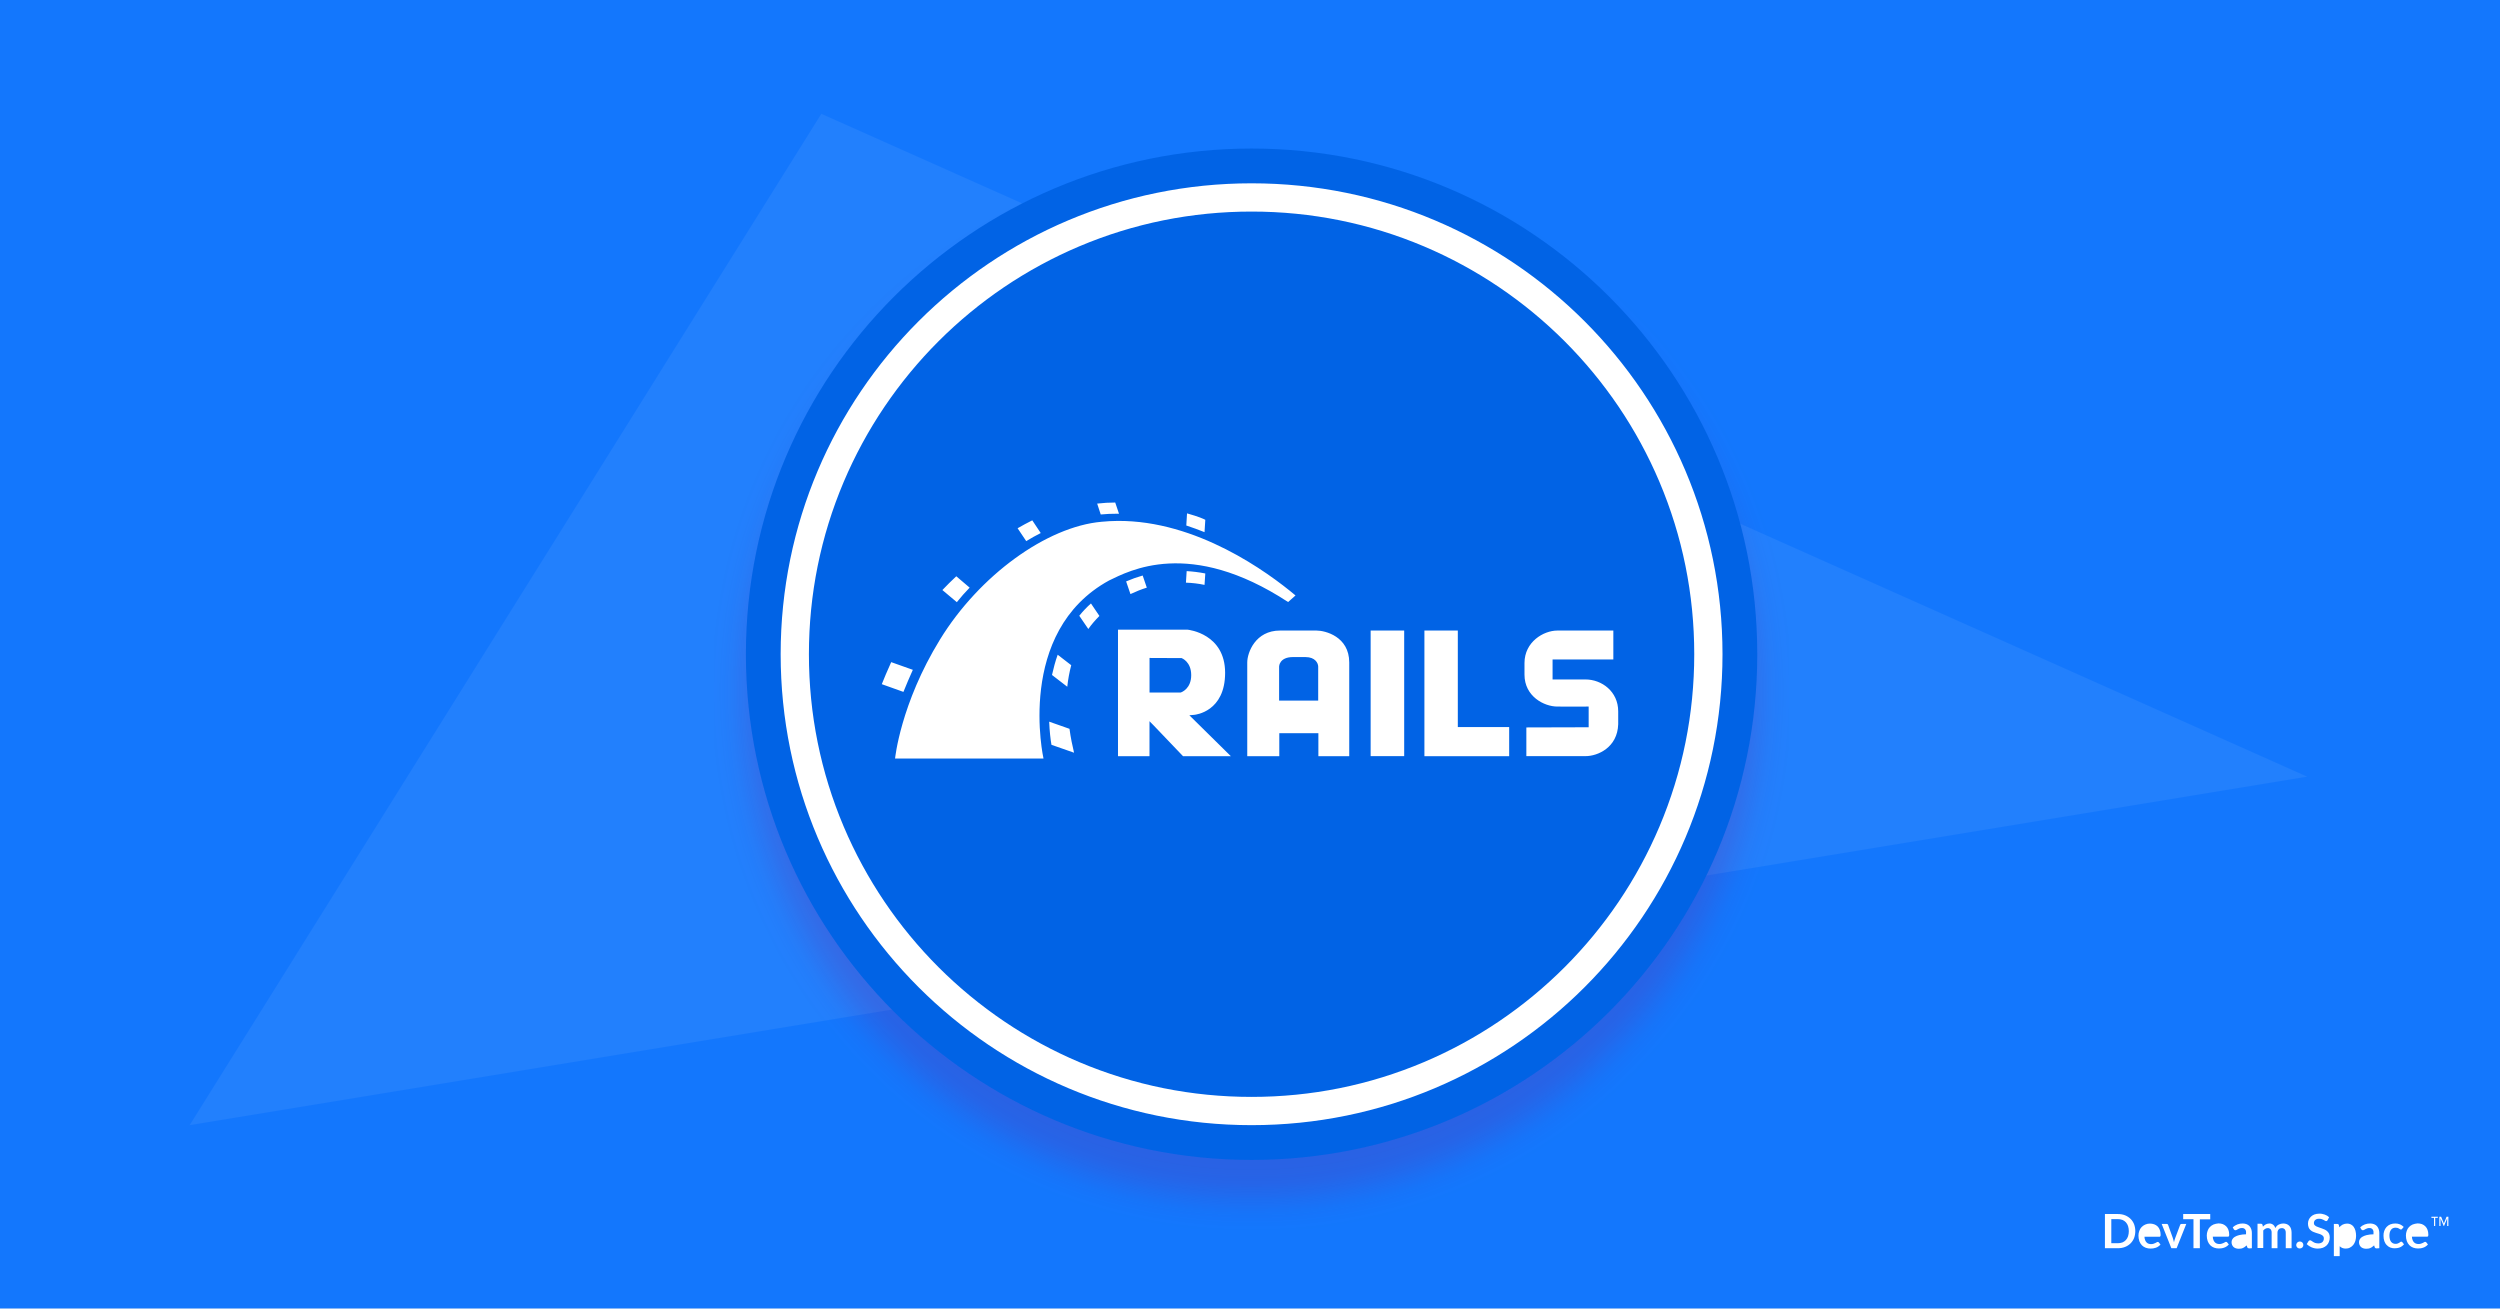
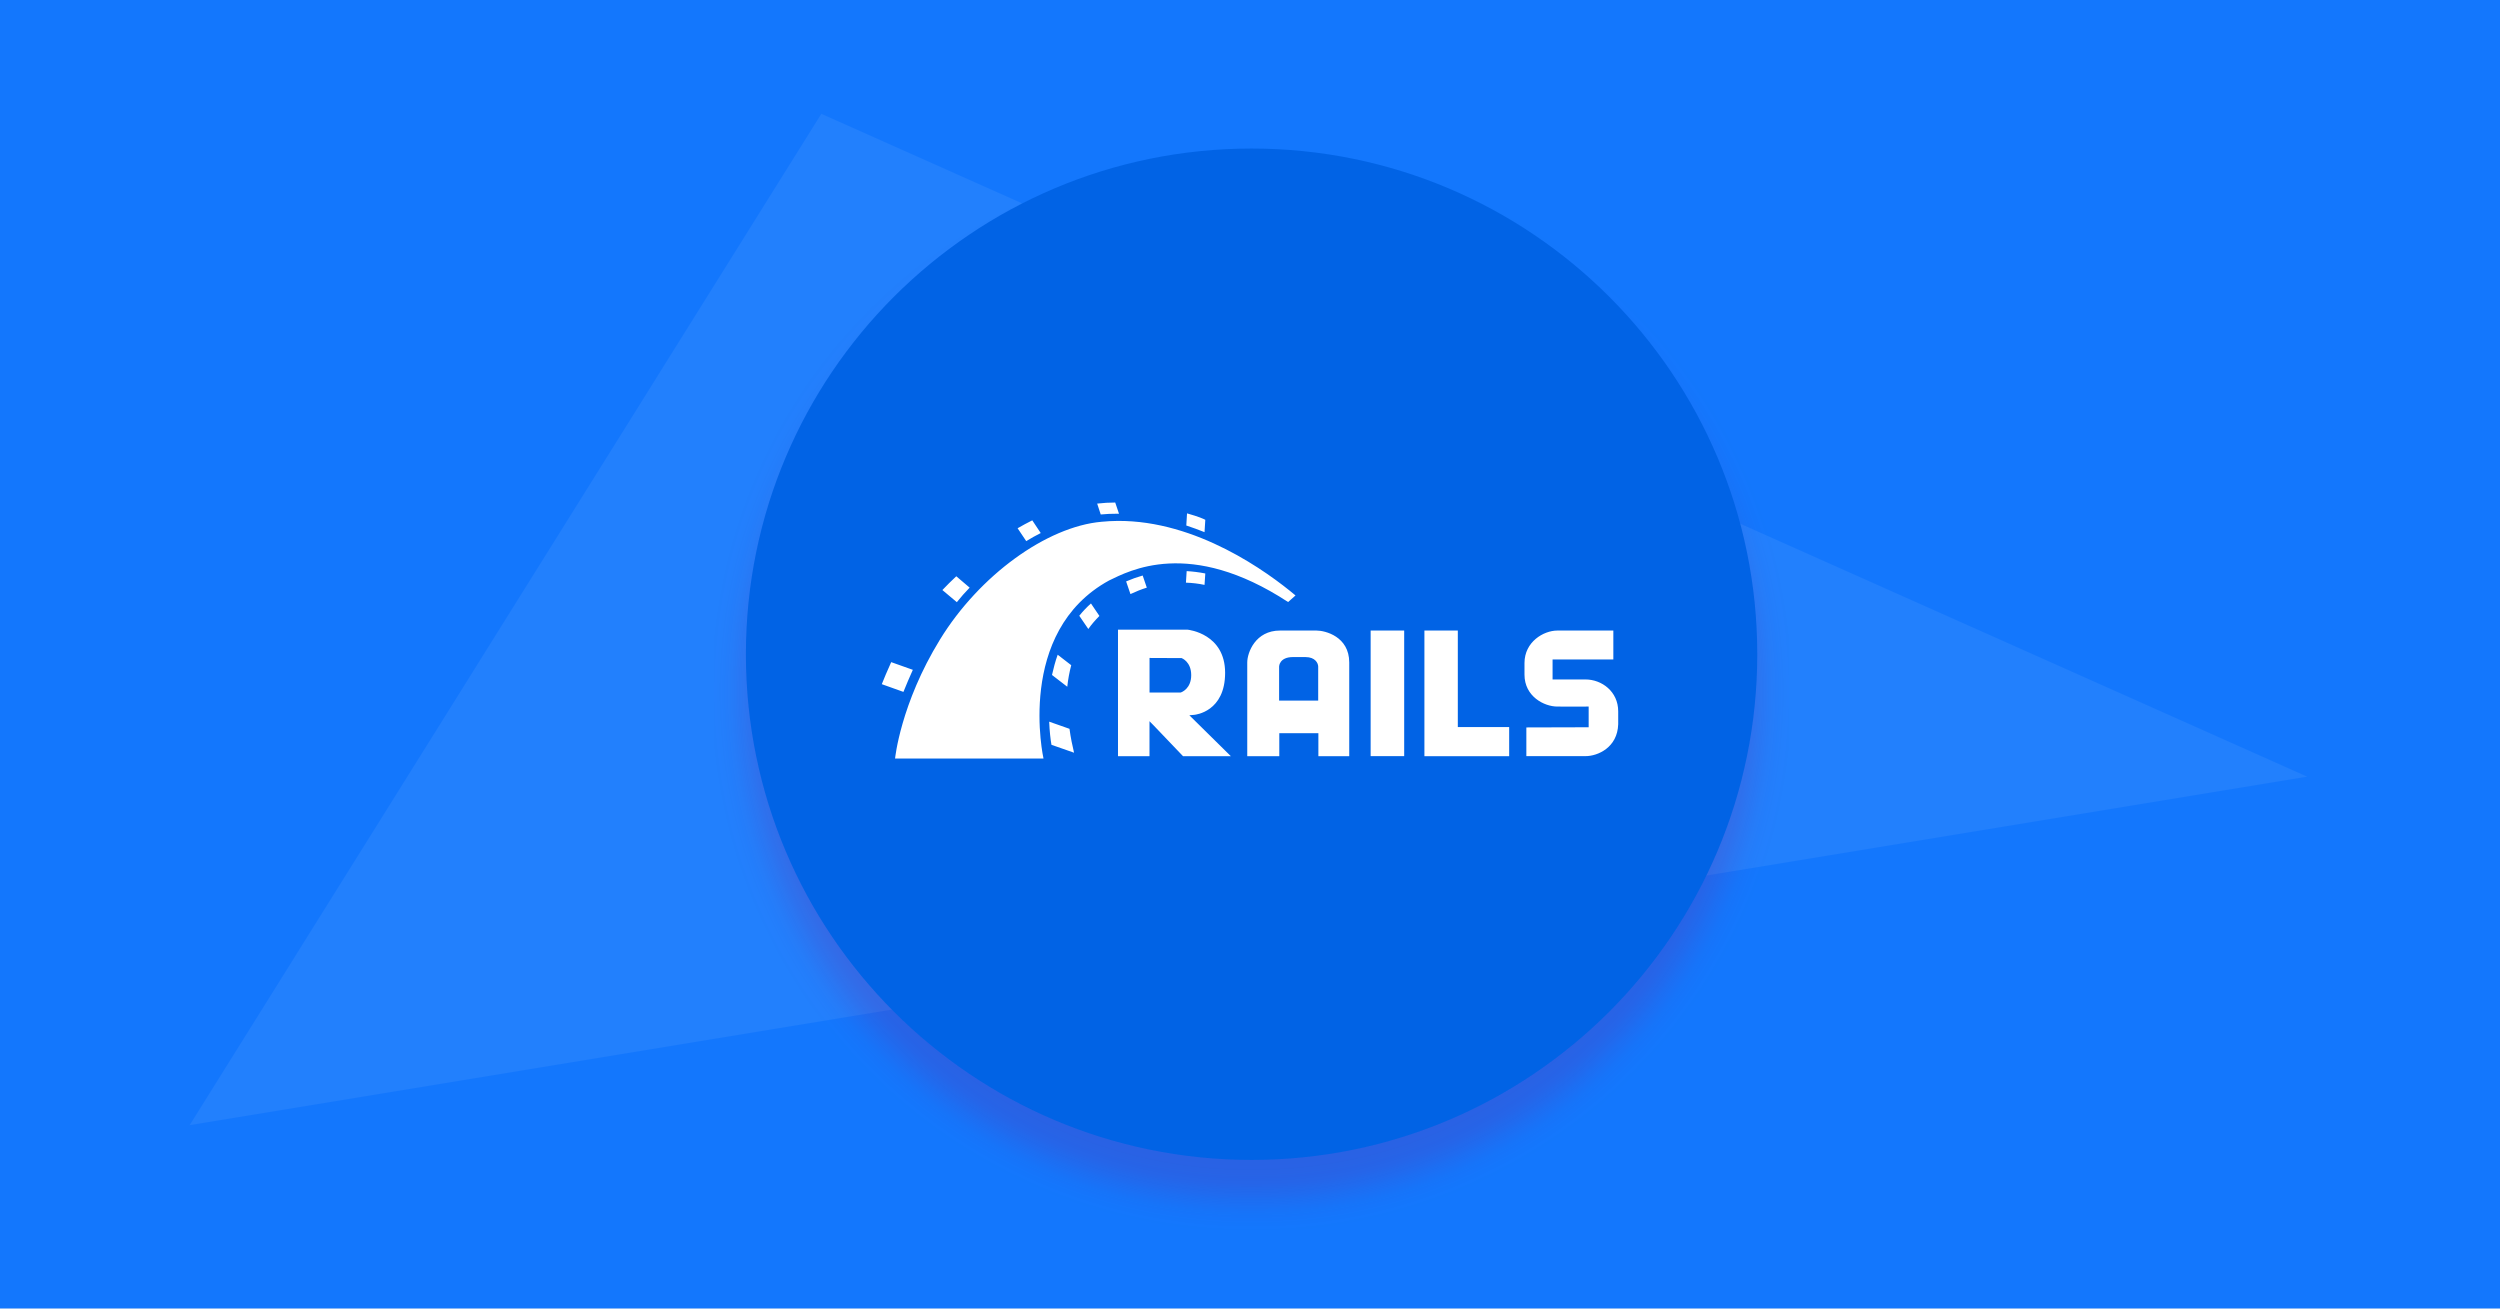
<svg xmlns="http://www.w3.org/2000/svg" width="791" height="414" viewBox="0 0 791 414" fill="none">
  <path fill="#1377FD" d="M0 0h791v414H0z" />
  <path opacity=".065" d="M259.861 36L730 245.736 60 356 259.861 36z" fill="#fff" />
  <g filter="url(#filter0_d_652_57179)">
    <circle cx="396" cy="207" r="160" fill="#0163E5" />
  </g>
-   <path fillRule="evenodd" clipRule="evenodd" d="M396 58c-82.291 0-149 66.709-149 149 0 82.29 66.709 149 149 149s149-66.71 149-149c0-82.291-66.709-149-149-149zm0 8.94c18.912 0 37.253 3.702 54.515 11.003a140.085 140.085 0 0123.788 12.911 141.126 141.126 0 0120.734 17.108 141.075 141.075 0 0117.108 20.735 139.975 139.975 0 0112.912 23.788c7.301 17.261 11.003 35.603 11.003 54.515s-3.702 37.253-11.003 54.514a139.937 139.937 0 01-12.912 23.788 140.971 140.971 0 01-17.108 20.735 141.142 141.142 0 01-20.734 17.108 140.115 140.115 0 01-23.788 12.912c-17.262 7.301-35.603 11.003-54.515 11.003s-37.253-3.702-54.515-11.003a140.115 140.115 0 01-23.788-12.912 141.142 141.142 0 01-20.734-17.108 140.971 140.971 0 01-17.108-20.735 140.007 140.007 0 01-12.912-23.788c-7.301-17.261-11.003-35.602-11.003-54.514 0-18.912 3.702-37.254 11.003-54.515a140.045 140.045 0 0112.912-23.788 141.075 141.075 0 0117.108-20.735 141.126 141.126 0 0120.734-17.108 140.085 140.085 0 0123.788-12.911C358.747 70.642 377.088 66.94 396 66.94zm339.55 317.352c.518.173.98.46 1.383.834l-.49.949c-.058.087-.115.173-.202.231-.086.028-.173.057-.259.057a.702.702 0 01-.346-.115 2.826 2.826 0 00-.432-.259 2.77 2.77 0 00-.606-.259 2.613 2.613 0 00-.807-.115c-.23-.029-.49.029-.72.086a1.85 1.85 0 00-.519.288.943.943 0 00-.317.432 1.156 1.156 0 00-.115.546c-.029.23.057.46.201.633.173.173.375.316.577.431.259.115.519.231.807.317.164.065.338.122.515.179.134.044.271.088.407.137.317.115.634.23.923.374.288.144.576.317.807.547.259.23.432.517.576.805.144.374.202.748.202 1.151 0 .489-.087.949-.26 1.38a2.884 2.884 0 01-.72 1.122c-.346.317-.75.576-1.182.748a4.811 4.811 0 01-1.585.259c-.329.027-.631-.023-.957-.078l-.052-.008c-.317-.058-.634-.173-.951-.288l-.174-.086a6.124 6.124 0 01-.691-.374 4.53 4.53 0 01-.72-.575l.605-.978c.058-.058.115-.116.202-.173a.835.835 0 01.259-.058c.144 0 .288.058.404.144.144.115.317.23.518.345.202.144.462.259.692.346.288.086.634.143.951.143.461.029.951-.115 1.326-.402.317-.317.49-.748.461-1.18.029-.23-.057-.489-.201-.69a1.775 1.775 0 00-.577-.46 3.948 3.948 0 00-.807-.317 8.866 8.866 0 01-.461-.143 7.998 7.998 0 00-.461-.144 5.21 5.21 0 01-.923-.345c-.288-.144-.576-.317-.807-.547a2.077 2.077 0 01-.576-.834c-.144-.374-.202-.806-.202-1.237 0-.834.346-1.582.922-2.157.318-.288.692-.547 1.096-.691a4.621 4.621 0 011.527-.259c.606-.028 1.182.087 1.759.288zm-60.327 3.049c-.259-.633-.634-1.237-1.124-1.697a5.27 5.27 0 00-1.729-1.122c-.721-.288-1.47-.403-2.248-.403H666v10.816h4.122c.778 0 1.527-.115 2.248-.403a4.994 4.994 0 002.853-2.819 6.333 6.333 0 000-4.372zm-1.902 3.797a3.386 3.386 0 01-.692 1.208 3.108 3.108 0 01-1.066.748 4.107 4.107 0 01-1.441.259h-2.104v-7.623h2.104c.49 0 .98.087 1.441.259.403.173.778.432 1.066.748.317.345.548.748.692 1.208a5.479 5.479 0 010 3.193zm4.266-2.876c.317-.346.72-.604 1.153-.806a3.515 3.515 0 011.498-.316c.462 0 .923.086 1.355.23.404.144.778.374 1.067.661.317.317.547.691.691 1.094.173.46.26.949.26 1.467a.97.97 0 01-.087.575c-.086.115-.201.172-.346.144h-4.669c0 .374.087.719.202 1.035.086.259.23.518.432.719.173.202.404.345.634.432a2.517 2.517 0 001.586.029c.201-.058.403-.144.576-.231.095-.047.182-.095.259-.137.064-.035.122-.067.173-.093.087-.086.231-.115.346-.115.144 0 .26.058.346.173l.519.661a3.42 3.42 0 01-.692.604 3.004 3.004 0 01-.807.403 3.96 3.96 0 01-.836.202l-.072.007c-.26.026-.5.05-.764.05a4.429 4.429 0 01-1.498-.259 3.35 3.35 0 01-1.211-.776 3.776 3.776 0 01-.807-1.295 5.367 5.367 0 01-.288-1.783c0-.489.086-1.007.259-1.467a3.21 3.21 0 01.721-1.208zm3.459.345c.201.086.374.201.518.374.144.172.231.345.317.546.058.23.116.461.116.691h-3.488c.058-.489.26-.95.577-1.295a1.735 1.735 0 011.268-.46c.202 0 .461.058.692.144zm7.638 6.328h-1.672l-3.055-7.68h1.527c.116-.029.231.029.346.086a.42.42 0 01.173.259l1.47 4.085c.086.23.144.46.202.69l.173.69c.019-.076.035-.153.051-.23.032-.153.064-.307.122-.46a6.64 6.64 0 00.115-.345c.036-.115.072-.23.115-.345l1.528-4.085a.42.42 0 01.173-.259.586.586 0 01.317-.086h1.47l-3.055 7.68zm2.075-10.816v1.64h3.257v9.176h2.017v-9.147h3.286v-1.669h-8.56zm8.445 4.114c.317-.345.721-.604 1.153-.806.49-.201 1.037-.287 1.585-.345.461 0 .922.087 1.355.23.403.173.778.403 1.066.691.317.316.548.69.692 1.093.173.46.259.949.259 1.467a.978.978 0 01-.086.575c-.087.115-.202.173-.346.144h-4.756c0 .374.087.719.202 1.035.086.259.231.518.432.72.173.201.404.345.634.431a2.518 2.518 0 001.586.029 3.53 3.53 0 00.576-.23c.095-.048.182-.095.26-.138.063-.035.121-.067.173-.092.086-.087.23-.116.345-.116a.41.41 0 01.346.173l.519.662c-.202.23-.432.431-.692.604a3.015 3.015 0 01-.807.402 3.899 3.899 0 01-.836.202l-.072.007c-.26.026-.499.05-.763.05a4.43 4.43 0 01-1.499-.259 3.359 3.359 0 01-1.211-.776 3.776 3.776 0 01-.807-1.295 5.367 5.367 0 01-.288-1.783c0-.489.086-1.007.259-1.467.144-.46.404-.863.721-1.208zm3.459.374c.201.086.374.201.518.374.145.172.231.345.318.546.057.23.115.461.086.691h-3.488c.058-.489.26-.95.577-1.295a1.736 1.736 0 011.268-.46c.26 0 .49.058.721.144zm9.828 1.496v4.832l-.836.058a.913.913 0 01-.403-.087c-.115-.086-.202-.172-.231-.316l-.173-.547a7.8 7.8 0 01-.576.461 2.405 2.405 0 01-.577.345c-.201.086-.403.172-.634.201a6.04 6.04 0 01-.749.058 3.24 3.24 0 01-.894-.144 2.207 2.207 0 01-.72-.403 2.102 2.102 0 01-.461-.661 2.33 2.33 0 01-.173-.892c0-.317.086-.604.23-.863.173-.317.433-.604.75-.777a5.02 5.02 0 011.412-.575 9.293 9.293 0 012.191-.259v-.46a1.48 1.48 0 00-.317-1.151 1.224 1.224 0 00-.952-.374 2.16 2.16 0 00-.749.115 4.2 4.2 0 00-.519.23 6.673 6.673 0 01-.403.231.668.668 0 01-.404.115c-.115.028-.23-.029-.317-.087a.853.853 0 01-.23-.23l-.318-.604a4.538 4.538 0 013.2-1.208c.403 0 .836.086 1.21.23.346.115.634.345.894.604.23.288.432.604.548.949.144.403.201.806.201 1.209zm-4.352 3.48a.913.913 0 01-.144-1.151c.115-.172.288-.287.461-.373.288-.116.577-.202.865-.259.461-.087.893-.115 1.354-.144v1.294c-.23.259-.518.46-.807.633a2.299 2.299 0 01-.98.201c-.259 0-.518-.057-.749-.201zm7.955-4.257v5.551h-1.816v-7.68h1.124c.202 0 .404.144.462.345l.115.576c.144-.144.288-.288.432-.403a2.59 2.59 0 01.461-.316c.173-.087.346-.144.548-.202.202-.057.432-.086.634-.086.432 0 .836.144 1.182.403.317.259.547.633.692 1.035.115-.259.288-.46.461-.661.173-.173.374-.317.605-.432.231-.115.461-.201.692-.259.23-.057.461-.086.72-.086.375 0 .75.058 1.124.201.317.115.606.317.836.576.231.259.404.575.519.92.115.403.173.806.173 1.237v4.89h-1.845v-4.89a1.673 1.673 0 00-.317-1.093c-.259-.259-.605-.403-.951-.374a1.65 1.65 0 00-.519.086 1.143 1.143 0 00-.432.288c-.115.144-.231.288-.288.46a1.632 1.632 0 00-.116.633v4.89h-1.844v-4.89a1.713 1.713 0 00-.317-1.122c-.26-.23-.577-.374-.923-.345-.259 0-.518.058-.749.201-.259.144-.49.346-.663.547zm10.52 5.034c.058.143.145.259.231.345.115.115.231.172.346.23.144.057.288.086.461.086.288 0 .605-.115.807-.316a1.128 1.128 0 000-1.582 1.183 1.183 0 00-.346-.23 1.149 1.149 0 00-.432-.087c-.288 0-.605.115-.807.317-.115.115-.173.23-.231.345a1.074 1.074 0 00-.029.892zm13.663 3.078v-3.136c.23.23.518.432.807.547.345.144.72.201 1.095.201.461 0 .951-.086 1.354-.316.404-.202.75-.489 1.038-.835a4.08 4.08 0 00.663-1.265 6.006 6.006 0 00.231-1.582 6.46 6.46 0 00-.202-1.669 4.007 4.007 0 00-.577-1.236 2.471 2.471 0 00-.893-.748 2.601 2.601 0 00-1.153-.259c-.49 0-.98.115-1.412.316-.404.23-.779.518-1.067.863l-.144-.719a.493.493 0 00-.461-.345h-1.124v10.183h1.845zm2.911-8.285a1.023 1.023 0 00-.49-.431 1.388 1.388 0 00-.663-.144 1.656 1.656 0 00-.98.23 2.873 2.873 0 00-.75.69v3.452c.173.23.433.432.692.547.259.086.519.144.807.144.26.028.519-.029.75-.144.23-.115.432-.288.576-.489a2.07 2.07 0 00.375-.806c.086-.374.115-.748.115-1.15 0-.403-.029-.777-.115-1.151a2.448 2.448 0 00-.317-.748zm9.626 5.782v-4.832a3.55 3.55 0 00-.201-1.209 3.149 3.149 0 00-.548-.949c-.259-.259-.548-.489-.893-.604a3.476 3.476 0 00-1.211-.23 4.534 4.534 0 00-3.199 1.208l.317.604a.853.853 0 00.23.23c.087.058.202.115.317.087a.666.666 0 00.404-.115 7.19 7.19 0 00.403-.23v-.001c.173-.086.346-.172.519-.23.231-.086.49-.115.75-.115.345-.028.691.115.951.374.259.317.374.719.317 1.151v.46c-.75 0-1.47.086-2.191.259a5.02 5.02 0 00-1.412.575c-.317.173-.577.46-.749.777a1.744 1.744 0 00-.231.863c0 .316.058.604.173.892.115.258.259.46.461.661.202.173.461.317.721.403.288.086.605.144.893.144.26 0 .519-.029.75-.058.23-.029.432-.115.634-.201.201-.087.403-.202.576-.345.202-.144.375-.288.577-.461l.172.547c.029.144.116.23.231.316a.914.914 0 00.404.087l.835-.058zm-4.496-2.503a.913.913 0 00.144 1.151c.231.144.49.201.75.201.345 0 .663-.057.98-.201.288-.173.576-.374.807-.633v-1.294c-.462.029-.894.057-1.355.144a4.818 4.818 0 00-.865.259 1.154 1.154 0 00-.461.373zm12.221-4.228a3.971 3.971 0 00-1.153-.805 3.848 3.848 0 00-1.499-.288c-.547 0-1.095.086-1.614.288-.432.172-.836.46-1.182.834-.317.374-.576.776-.72 1.237a4.146 4.146 0 00-.231 1.553c0 .575.087 1.151.26 1.668.173.461.403.892.749 1.237.317.345.692.604 1.095.777.433.172.894.259 1.355.259.259 0 .548-.029.807-.058s.548-.115.807-.201c.26-.086.519-.23.75-.403.259-.172.461-.374.662-.604l-.518-.661a.41.41 0 00-.346-.173.433.433 0 00-.317.115c-.054.054-.119.096-.189.142a2.263 2.263 0 00-.128.088c-.144.086-.289.173-.462.23-.23.087-.461.115-.72.115-.288 0-.548-.057-.807-.172a1.971 1.971 0 01-.605-.489 2.07 2.07 0 01-.375-.806 4.516 4.516 0 01-.144-1.093c0-.345.029-.719.115-1.064.058-.288.202-.547.375-.805.173-.231.374-.403.605-.518.259-.115.548-.173.865-.173.23 0 .432.029.634.086l.079.032c.125.048.259.099.353.17.073.054.145.097.21.135.039.023.075.045.107.066a.485.485 0 00.288.086c.087 0 .173 0 .231-.057l.173-.173.49-.575zm1.672.029c.317-.345.72-.604 1.153-.806.49-.201 1.037-.287 1.585-.345.461 0 .922.087 1.355.23.403.173.778.403 1.066.691.317.316.548.69.692 1.093.173.46.259.949.259 1.467a.978.978 0 01-.086.575c-.087.115-.202.173-.346.144h-4.756c0 .374.086.719.202 1.035.086.259.23.518.432.72.173.201.404.345.634.431a2.517 2.517 0 001.585.029c.202-.058.404-.144.577-.23.095-.048.181-.095.259-.138.064-.035.121-.067.173-.092.087-.087.231-.116.346-.116.144 0 .26.058.346.173l.519.662c-.202.23-.433.431-.692.604a3.03 3.03 0 01-.807.402 3.913 3.913 0 01-.836.202l-.072.007c-.26.026-.5.05-.764.05a4.429 4.429 0 01-1.498-.259 3.35 3.35 0 01-1.211-.776 3.776 3.776 0 01-.807-1.295 5.367 5.367 0 01-.288-1.783c0-.489.086-1.007.259-1.467.144-.46.404-.863.721-1.208zm3.458.374c.202.086.375.201.519.374.144.172.231.345.317.546.058.23.116.461.087.691h-3.488c.058-.489.26-.95.577-1.295a1.736 1.736 0 011.268-.46c.259 0 .49.058.72.144zm8.623-.695h.374v-2.933h-.574l-.855 2.133-.855-2.133h-.575v2.933h.374v-2.427l1.002 2.427h.107l1.002-2.427v2.427zm-3.794-2.587h.828v-.346h-2.031v.346h.829v2.587h.374v-2.587z" fill="#fff" />
+   <path fillRule="evenodd" clipRule="evenodd" d="M396 58c-82.291 0-149 66.709-149 149 0 82.29 66.709 149 149 149s149-66.71 149-149c0-82.291-66.709-149-149-149zm0 8.94c18.912 0 37.253 3.702 54.515 11.003a140.085 140.085 0 0123.788 12.911 141.126 141.126 0 0120.734 17.108 141.075 141.075 0 0117.108 20.735 139.975 139.975 0 0112.912 23.788c7.301 17.261 11.003 35.603 11.003 54.515s-3.702 37.253-11.003 54.514a139.937 139.937 0 01-12.912 23.788 140.971 140.971 0 01-17.108 20.735 141.142 141.142 0 01-20.734 17.108 140.115 140.115 0 01-23.788 12.912c-17.262 7.301-35.603 11.003-54.515 11.003s-37.253-3.702-54.515-11.003a140.115 140.115 0 01-23.788-12.912 141.142 141.142 0 01-20.734-17.108 140.971 140.971 0 01-17.108-20.735 140.007 140.007 0 01-12.912-23.788c-7.301-17.261-11.003-35.602-11.003-54.514 0-18.912 3.702-37.254 11.003-54.515a140.045 140.045 0 0112.912-23.788 141.075 141.075 0 0117.108-20.735 141.126 141.126 0 0120.734-17.108 140.085 140.085 0 0123.788-12.911C358.747 70.642 377.088 66.94 396 66.94zm339.55 317.352c.518.173.98.46 1.383.834l-.49.949c-.058.087-.115.173-.202.231-.086.028-.173.057-.259.057a.702.702 0 01-.346-.115 2.826 2.826 0 00-.432-.259 2.77 2.77 0 00-.606-.259 2.613 2.613 0 00-.807-.115c-.23-.029-.49.029-.72.086a1.85 1.85 0 00-.519.288.943.943 0 00-.317.432 1.156 1.156 0 00-.115.546c-.029.23.057.46.201.633.173.173.375.316.577.431.259.115.519.231.807.317.164.065.338.122.515.179.134.044.271.088.407.137.317.115.634.23.923.374.288.144.576.317.807.547.259.23.432.517.576.805.144.374.202.748.202 1.151 0 .489-.087.949-.26 1.38a2.884 2.884 0 01-.72 1.122c-.346.317-.75.576-1.182.748a4.811 4.811 0 01-1.585.259c-.329.027-.631-.023-.957-.078l-.052-.008c-.317-.058-.634-.173-.951-.288l-.174-.086a6.124 6.124 0 01-.691-.374 4.53 4.53 0 01-.72-.575l.605-.978c.058-.058.115-.116.202-.173a.835.835 0 01.259-.058c.144 0 .288.058.404.144.144.115.317.23.518.345.202.144.462.259.692.346.288.086.634.143.951.143.461.029.951-.115 1.326-.402.317-.317.49-.748.461-1.18.029-.23-.057-.489-.201-.69a1.775 1.775 0 00-.577-.46 3.948 3.948 0 00-.807-.317 8.866 8.866 0 01-.461-.143 7.998 7.998 0 00-.461-.144 5.21 5.21 0 01-.923-.345c-.288-.144-.576-.317-.807-.547a2.077 2.077 0 01-.576-.834c-.144-.374-.202-.806-.202-1.237 0-.834.346-1.582.922-2.157.318-.288.692-.547 1.096-.691a4.621 4.621 0 011.527-.259c.606-.028 1.182.087 1.759.288zm-60.327 3.049c-.259-.633-.634-1.237-1.124-1.697a5.27 5.27 0 00-1.729-1.122c-.721-.288-1.47-.403-2.248-.403H666v10.816h4.122c.778 0 1.527-.115 2.248-.403a4.994 4.994 0 002.853-2.819 6.333 6.333 0 000-4.372zm-1.902 3.797a3.386 3.386 0 01-.692 1.208 3.108 3.108 0 01-1.066.748 4.107 4.107 0 01-1.441.259h-2.104v-7.623h2.104c.49 0 .98.087 1.441.259.403.173.778.432 1.066.748.317.345.548.748.692 1.208a5.479 5.479 0 010 3.193zm4.266-2.876c.317-.346.72-.604 1.153-.806a3.515 3.515 0 011.498-.316c.462 0 .923.086 1.355.23.404.144.778.374 1.067.661.317.317.547.691.691 1.094.173.46.26.949.26 1.467a.97.97 0 01-.087.575c-.086.115-.201.172-.346.144h-4.669c0 .374.087.719.202 1.035.086.259.23.518.432.719.173.202.404.345.634.432a2.517 2.517 0 001.586.029c.201-.058.403-.144.576-.231.095-.047.182-.095.259-.137.064-.035.122-.067.173-.093.087-.086.231-.115.346-.115.144 0 .26.058.346.173l.519.661a3.42 3.42 0 01-.692.604 3.004 3.004 0 01-.807.403 3.96 3.96 0 01-.836.202l-.072.007c-.26.026-.5.05-.764.05a4.429 4.429 0 01-1.498-.259 3.35 3.35 0 01-1.211-.776 3.776 3.776 0 01-.807-1.295 5.367 5.367 0 01-.288-1.783c0-.489.086-1.007.259-1.467a3.21 3.21 0 01.721-1.208zm3.459.345c.201.086.374.201.518.374.144.172.231.345.317.546.058.23.116.461.116.691h-3.488c.058-.489.26-.95.577-1.295a1.735 1.735 0 011.268-.46c.202 0 .461.058.692.144zm7.638 6.328h-1.672l-3.055-7.68h1.527c.116-.029.231.029.346.086a.42.42 0 01.173.259l1.47 4.085c.086.23.144.46.202.69l.173.69c.019-.076.035-.153.051-.23.032-.153.064-.307.122-.46a6.64 6.64 0 00.115-.345c.036-.115.072-.23.115-.345l1.528-4.085a.42.42 0 01.173-.259.586.586 0 01.317-.086h1.47l-3.055 7.68zm2.075-10.816v1.64h3.257v9.176h2.017v-9.147h3.286v-1.669h-8.56zm8.445 4.114c.317-.345.721-.604 1.153-.806.49-.201 1.037-.287 1.585-.345.461 0 .922.087 1.355.23.403.173.778.403 1.066.691.317.316.548.69.692 1.093.173.46.259.949.259 1.467a.978.978 0 01-.086.575c-.087.115-.202.173-.346.144h-4.756c0 .374.087.719.202 1.035.086.259.231.518.432.72.173.201.404.345.634.431a2.518 2.518 0 001.586.029 3.53 3.53 0 00.576-.23c.095-.048.182-.095.26-.138.063-.035.121-.067.173-.092.086-.087.23-.116.345-.116a.41.41 0 01.346.173l.519.662c-.202.23-.432.431-.692.604a3.015 3.015 0 01-.807.402 3.899 3.899 0 01-.836.202l-.072.007c-.26.026-.499.05-.763.05a4.43 4.43 0 01-1.499-.259 3.359 3.359 0 01-1.211-.776 3.776 3.776 0 01-.807-1.295 5.367 5.367 0 01-.288-1.783c0-.489.086-1.007.259-1.467.144-.46.404-.863.721-1.208zm3.459.374c.201.086.374.201.518.374.145.172.231.345.318.546.057.23.115.461.086.691h-3.488c.058-.489.26-.95.577-1.295a1.736 1.736 0 011.268-.46c.26 0 .49.058.721.144zm9.828 1.496v4.832l-.836.058a.913.913 0 01-.403-.087c-.115-.086-.202-.172-.231-.316l-.173-.547a7.8 7.8 0 01-.576.461 2.405 2.405 0 01-.577.345c-.201.086-.403.172-.634.201a6.04 6.04 0 01-.749.058 3.24 3.24 0 01-.894-.144 2.207 2.207 0 01-.72-.403 2.102 2.102 0 01-.461-.661 2.33 2.33 0 01-.173-.892c0-.317.086-.604.23-.863.173-.317.433-.604.75-.777a5.02 5.02 0 011.412-.575 9.293 9.293 0 012.191-.259v-.46a1.48 1.48 0 00-.317-1.151 1.224 1.224 0 00-.952-.374 2.16 2.16 0 00-.749.115 4.2 4.2 0 00-.519.23 6.673 6.673 0 01-.403.231.668.668 0 01-.404.115c-.115.028-.23-.029-.317-.087a.853.853 0 01-.23-.23l-.318-.604a4.538 4.538 0 013.2-1.208c.403 0 .836.086 1.21.23.346.115.634.345.894.604.23.288.432.604.548.949.144.403.201.806.201 1.209zm-4.352 3.48a.913.913 0 01-.144-1.151c.115-.172.288-.287.461-.373.288-.116.577-.202.865-.259.461-.087.893-.115 1.354-.144v1.294c-.23.259-.518.46-.807.633a2.299 2.299 0 01-.98.201c-.259 0-.518-.057-.749-.201zm7.955-4.257v5.551h-1.816v-7.68h1.124c.202 0 .404.144.462.345l.115.576c.144-.144.288-.288.432-.403a2.59 2.59 0 01.461-.316c.173-.087.346-.144.548-.202.202-.057.432-.086.634-.086.432 0 .836.144 1.182.403.317.259.547.633.692 1.035.115-.259.288-.46.461-.661.173-.173.374-.317.605-.432.231-.115.461-.201.692-.259.23-.057.461-.086.72-.086.375 0 .75.058 1.124.201.317.115.606.317.836.576.231.259.404.575.519.92.115.403.173.806.173 1.237v4.89h-1.845v-4.89a1.673 1.673 0 00-.317-1.093c-.259-.259-.605-.403-.951-.374a1.65 1.65 0 00-.519.086 1.143 1.143 0 00-.432.288c-.115.144-.231.288-.288.46a1.632 1.632 0 00-.116.633v4.89h-1.844v-4.89a1.713 1.713 0 00-.317-1.122c-.26-.23-.577-.374-.923-.345-.259 0-.518.058-.749.201-.259.144-.49.346-.663.547zm10.52 5.034c.058.143.145.259.231.345.115.115.231.172.346.23.144.057.288.086.461.086.288 0 .605-.115.807-.316a1.128 1.128 0 000-1.582 1.183 1.183 0 00-.346-.23 1.149 1.149 0 00-.432-.087c-.288 0-.605.115-.807.317-.115.115-.173.23-.231.345a1.074 1.074 0 00-.029.892zm13.663 3.078v-3.136c.23.23.518.432.807.547.345.144.72.201 1.095.201.461 0 .951-.086 1.354-.316.404-.202.75-.489 1.038-.835a4.08 4.08 0 00.663-1.265 6.006 6.006 0 00.231-1.582 6.46 6.46 0 00-.202-1.669 4.007 4.007 0 00-.577-1.236 2.471 2.471 0 00-.893-.748 2.601 2.601 0 00-1.153-.259c-.49 0-.98.115-1.412.316-.404.23-.779.518-1.067.863l-.144-.719a.493.493 0 00-.461-.345h-1.124v10.183h1.845zm2.911-8.285a1.023 1.023 0 00-.49-.431 1.388 1.388 0 00-.663-.144 1.656 1.656 0 00-.98.23 2.873 2.873 0 00-.75.69v3.452c.173.23.433.432.692.547.259.086.519.144.807.144.26.028.519-.029.75-.144.23-.115.432-.288.576-.489a2.07 2.07 0 00.375-.806c.086-.374.115-.748.115-1.15 0-.403-.029-.777-.115-1.151a2.448 2.448 0 00-.317-.748zm9.626 5.782v-4.832a3.55 3.55 0 00-.201-1.209 3.149 3.149 0 00-.548-.949c-.259-.259-.548-.489-.893-.604a3.476 3.476 0 00-1.211-.23 4.534 4.534 0 00-3.199 1.208l.317.604a.853.853 0 00.23.23c.087.058.202.115.317.087a.666.666 0 00.404-.115 7.19 7.19 0 00.403-.23v-.001c.173-.086.346-.172.519-.23.231-.086.49-.115.75-.115.345-.028.691.115.951.374.259.317.374.719.317 1.151v.46c-.75 0-1.47.086-2.191.259a5.02 5.02 0 00-1.412.575c-.317.173-.577.46-.749.777a1.744 1.744 0 00-.231.863c0 .316.058.604.173.892.115.258.259.46.461.661.202.173.461.317.721.403.288.086.605.144.893.144.26 0 .519-.029.75-.058.23-.029.432-.115.634-.201.201-.087.403-.202.576-.345.202-.144.375-.288.577-.461l.172.547c.029.144.116.23.231.316a.914.914 0 00.404.087l.835-.058zm-4.496-2.503a.913.913 0 00.144 1.151c.231.144.49.201.75.201.345 0 .663-.057.98-.201.288-.173.576-.374.807-.633v-1.294c-.462.029-.894.057-1.355.144a4.818 4.818 0 00-.865.259 1.154 1.154 0 00-.461.373zm12.221-4.228a3.971 3.971 0 00-1.153-.805 3.848 3.848 0 00-1.499-.288c-.547 0-1.095.086-1.614.288-.432.172-.836.46-1.182.834-.317.374-.576.776-.72 1.237a4.146 4.146 0 00-.231 1.553c0 .575.087 1.151.26 1.668.173.461.403.892.749 1.237.317.345.692.604 1.095.777.433.172.894.259 1.355.259.259 0 .548-.029.807-.058s.548-.115.807-.201c.26-.086.519-.23.75-.403.259-.172.461-.374.662-.604l-.518-.661a.41.41 0 00-.346-.173.433.433 0 00-.317.115c-.054.054-.119.096-.189.142a2.263 2.263 0 00-.128.088c-.144.086-.289.173-.462.23-.23.087-.461.115-.72.115-.288 0-.548-.057-.807-.172a1.971 1.971 0 01-.605-.489 2.07 2.07 0 01-.375-.806 4.516 4.516 0 01-.144-1.093c0-.345.029-.719.115-1.064.058-.288.202-.547.375-.805.173-.231.374-.403.605-.518.259-.115.548-.173.865-.173.23 0 .432.029.634.086l.079.032c.125.048.259.099.353.17.073.054.145.097.21.135.039.023.075.045.107.066a.485.485 0 00.288.086c.087 0 .173 0 .231-.057l.173-.173.49-.575zm1.672.029c.317-.345.72-.604 1.153-.806.49-.201 1.037-.287 1.585-.345.461 0 .922.087 1.355.23.403.173.778.403 1.066.691.317.316.548.69.692 1.093.173.46.259.949.259 1.467a.978.978 0 01-.086.575c-.087.115-.202.173-.346.144h-4.756c0 .374.086.719.202 1.035.086.259.23.518.432.72.173.201.404.345.634.431a2.517 2.517 0 001.585.029c.202-.058.404-.144.577-.23.095-.048.181-.095.259-.138.064-.035.121-.067.173-.092.087-.087.231-.116.346-.116.144 0 .26.058.346.173l.519.662c-.202.23-.433.431-.692.604a3.03 3.03 0 01-.807.402 3.913 3.913 0 01-.836.202l-.072.007c-.26.026-.5.05-.764.05a4.429 4.429 0 01-1.498-.259 3.35 3.35 0 01-1.211-.776 3.776 3.776 0 01-.807-1.295 5.367 5.367 0 01-.288-1.783c0-.489.086-1.007.259-1.467.144-.46.404-.863.721-1.208zm3.458.374c.202.086.375.201.519.374.144.172.231.345.317.546.058.23.116.461.087.691h-3.488c.058-.489.26-.95.577-1.295a1.736 1.736 0 011.268-.46c.259 0 .49.058.72.144zm8.623-.695h.374v-2.933h-.574l-.855 2.133-.855-2.133h-.575v2.933h.374v-2.427l1.002 2.427h.107l1.002-2.427v2.427zm-3.794-2.587h.828v-.346h-2.031v.346h.829v2.587h.374v-2.587z" fill="" />
  <path d="M352.856 159c-1.848 0-3.743.107-5.709.337l1.122 3.444c1.73-.18 3.446-.239 5.177-.239h.603L352.856 159zm22.72 3.429l-.23 3.838c1.966.647 3.867 1.352 5.767 2.108l.244-3.908c-.537-.287-2.033-.987-5.781-2.038zm-48.964 2.207a90.45 90.45 0 00-4.644 2.502l2.732 4.076c1.546-.936 3.041-1.802 4.587-2.558l-2.675-4.02zm27.006.183c-1.669.012-3.359.1-5.047.267-17.376 1.511-38.722 16.981-51.165 37.274C284.89 222.726 283.199 240 283.199 240h46.965s-8.98-40.084 20.765-56.347c6.185-2.951 25.411-13.607 56.629 6.831l2.344-2.081c-8.835-7.421-31.251-23.765-56.284-23.584zm21.843 15.882l-.23 3.655c1.966.057 3.916.292 5.882.702l.244-3.612a43.328 43.328 0 00-5.896-.745zm-13.919 1.392a42.404 42.404 0 00-5.235 1.869l1.366 4.006c1.723-.813 3.454-1.513 5.177-2.038l-1.308-3.837zm-58.973.239c-1.546 1.453-3.031 2.903-4.4 4.357l4.572 3.837a59.832 59.832 0 014.056-4.596l-4.228-3.598zm42.608 8.601a32.873 32.873 0 00-3.696 3.894l2.862 4.188c1.009-1.454 2.198-2.794 3.509-4.132l-2.675-3.95zm8.556 8.293v40.029h9.966v-11.061l1.265 1.279 9.347 9.782h15.128L376.31 226.31l1.567-.14c.39-.036 9.75-1.005 9.75-13.296 0-12.313-11.473-13.605-11.892-13.648h-22.002zm51.236.281c-7.73 0-10.339 6.947-10.339 10.106v29.642h10.138v-7.266h12.367v7.266h9.764v-29.642c0-8.24-7.645-10.106-10.325-10.106h-11.605zm28.703 0v39.734h10.612v-39.734h-10.612zm17.011 0v39.748h26.819v-9.206h-16.249v-30.542h-10.57zm42.062 0c-4.359 0-10.397 3.567-10.397 10.274v3.669c0 6.894 6.208 10.105 10.397 10.105l5.278.014c.832-.021 4.63-.014 4.63-.014v6.55l-19.715.056v9.08h18.737c3.873 0 10.104-2.744 10.325-10.092v-4.076c0-6.318-5.252-10.091-10.325-10.091h-10.44v-6.325h19.226v-9.15h-17.716zm-158.094 7.646c-.781 2.159-1.319 4.315-1.798 6.409l4.832 3.725a45.446 45.446 0 011.251-6.817l-4.285-3.317zm74.431.745h3.969c3.107 0 3.997 1.929 4.026 2.98v10.794H404.71v-10.794c0-.029.057-2.98 4.372-2.98zm-45.369.281l10.152.042c.118.051 3.034 1.166 3.034 5.397 0 4.225-2.953 5.395-3.35 5.496h-9.836v-10.935zm-81.736 1.321c-1.127 2.497-2.381 5.403-2.977 6.972l6.845 2.445c.773-1.979 2.019-4.834 2.977-6.985l-6.845-2.432zm49.985 18.834c.118 3.08.424 5.581.719 7.323l7.147 2.502c-.538-2.267-1.078-4.827-1.438-7.562l-6.428-2.263z" fill="#fff" />
  <defs>
    <filter id="filter0_d_652_57179" x="226" y="47" width="340" height="342" filterUnits="userSpaceOnUse" color-interpolation-filters="sRGB">
      <feFlood flood-opacity="0" result="BackgroundImageFix" />
      <feColorMatrix in="SourceAlpha" values="0 0 0 0 0 0 0 0 0 0 0 0 0 0 0 0 0 0 127 0" result="hardAlpha" />
      <feOffset dy="12" />
      <feGaussianBlur stdDeviation="5" />
      <feColorMatrix values="0 0 0 0 0.484 0 0 0 0 0.07 0 0 0 0 0.539 0 0 0 0.213 0" />
      <feBlend in2="BackgroundImageFix" result="effect1_dropShadow_652_57179" />
      <feBlend in="SourceGraphic" in2="effect1_dropShadow_652_57179" result="shape" />
    </filter>
  </defs>
</svg>
